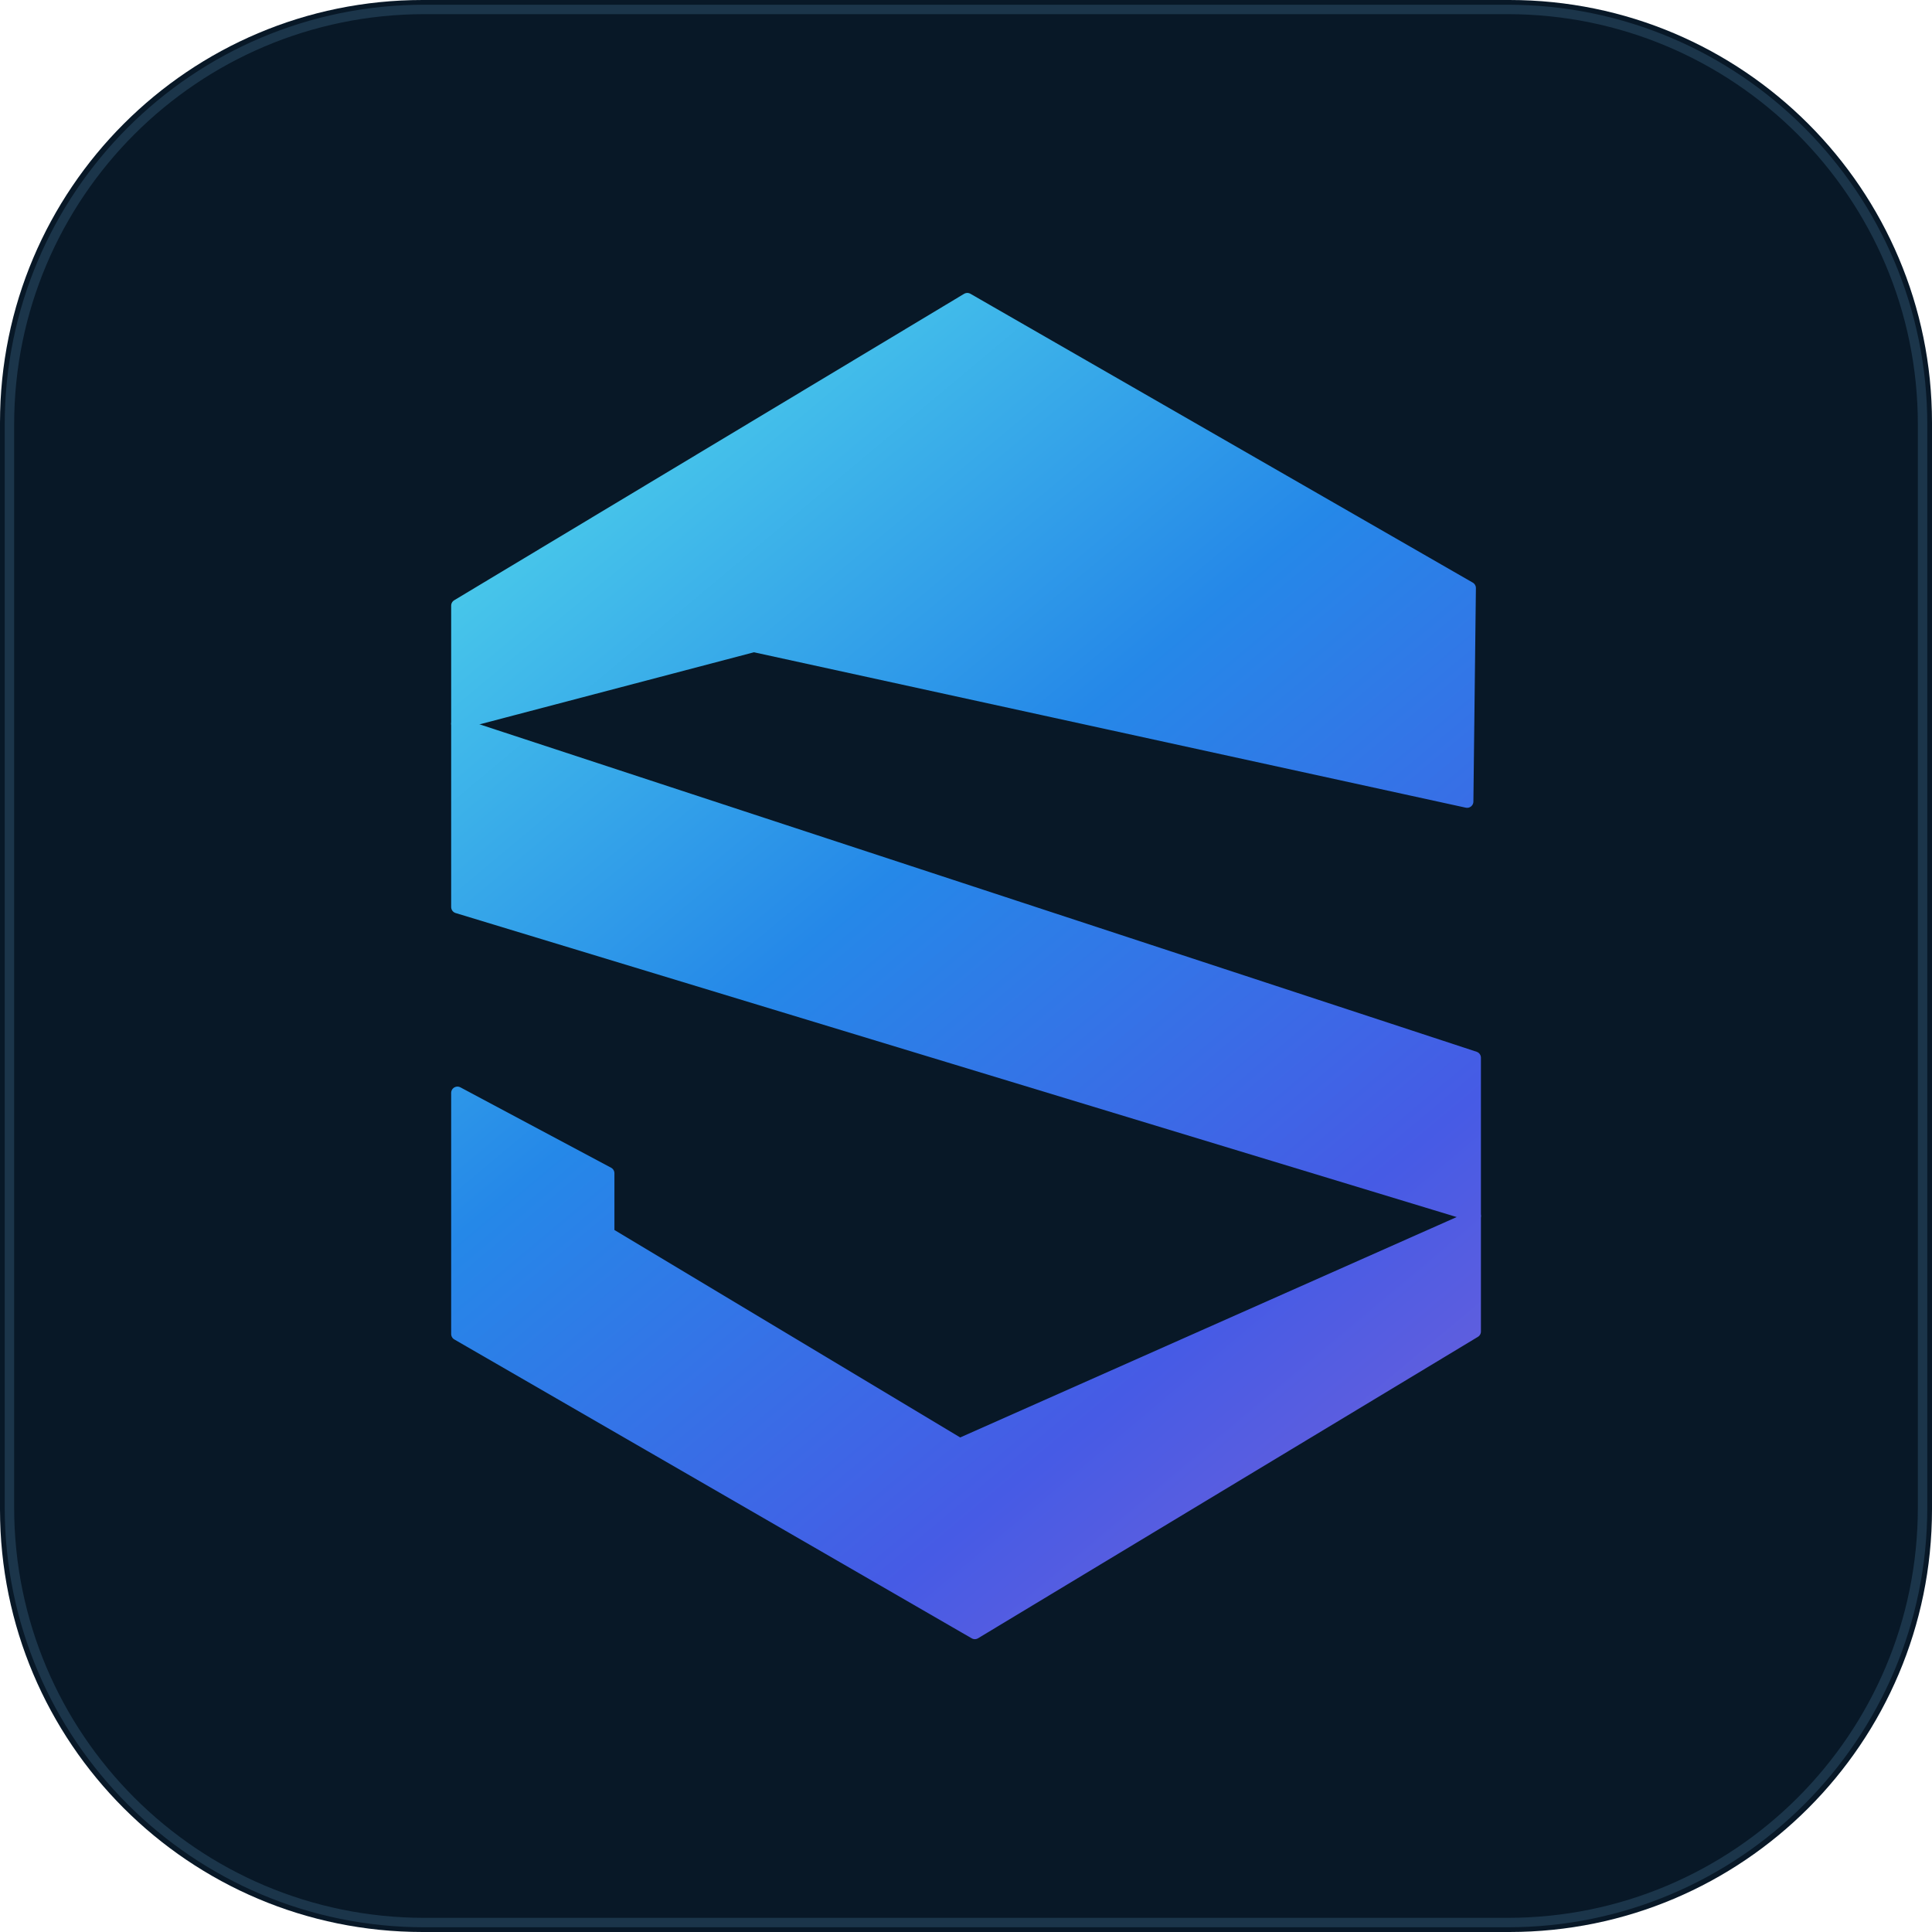
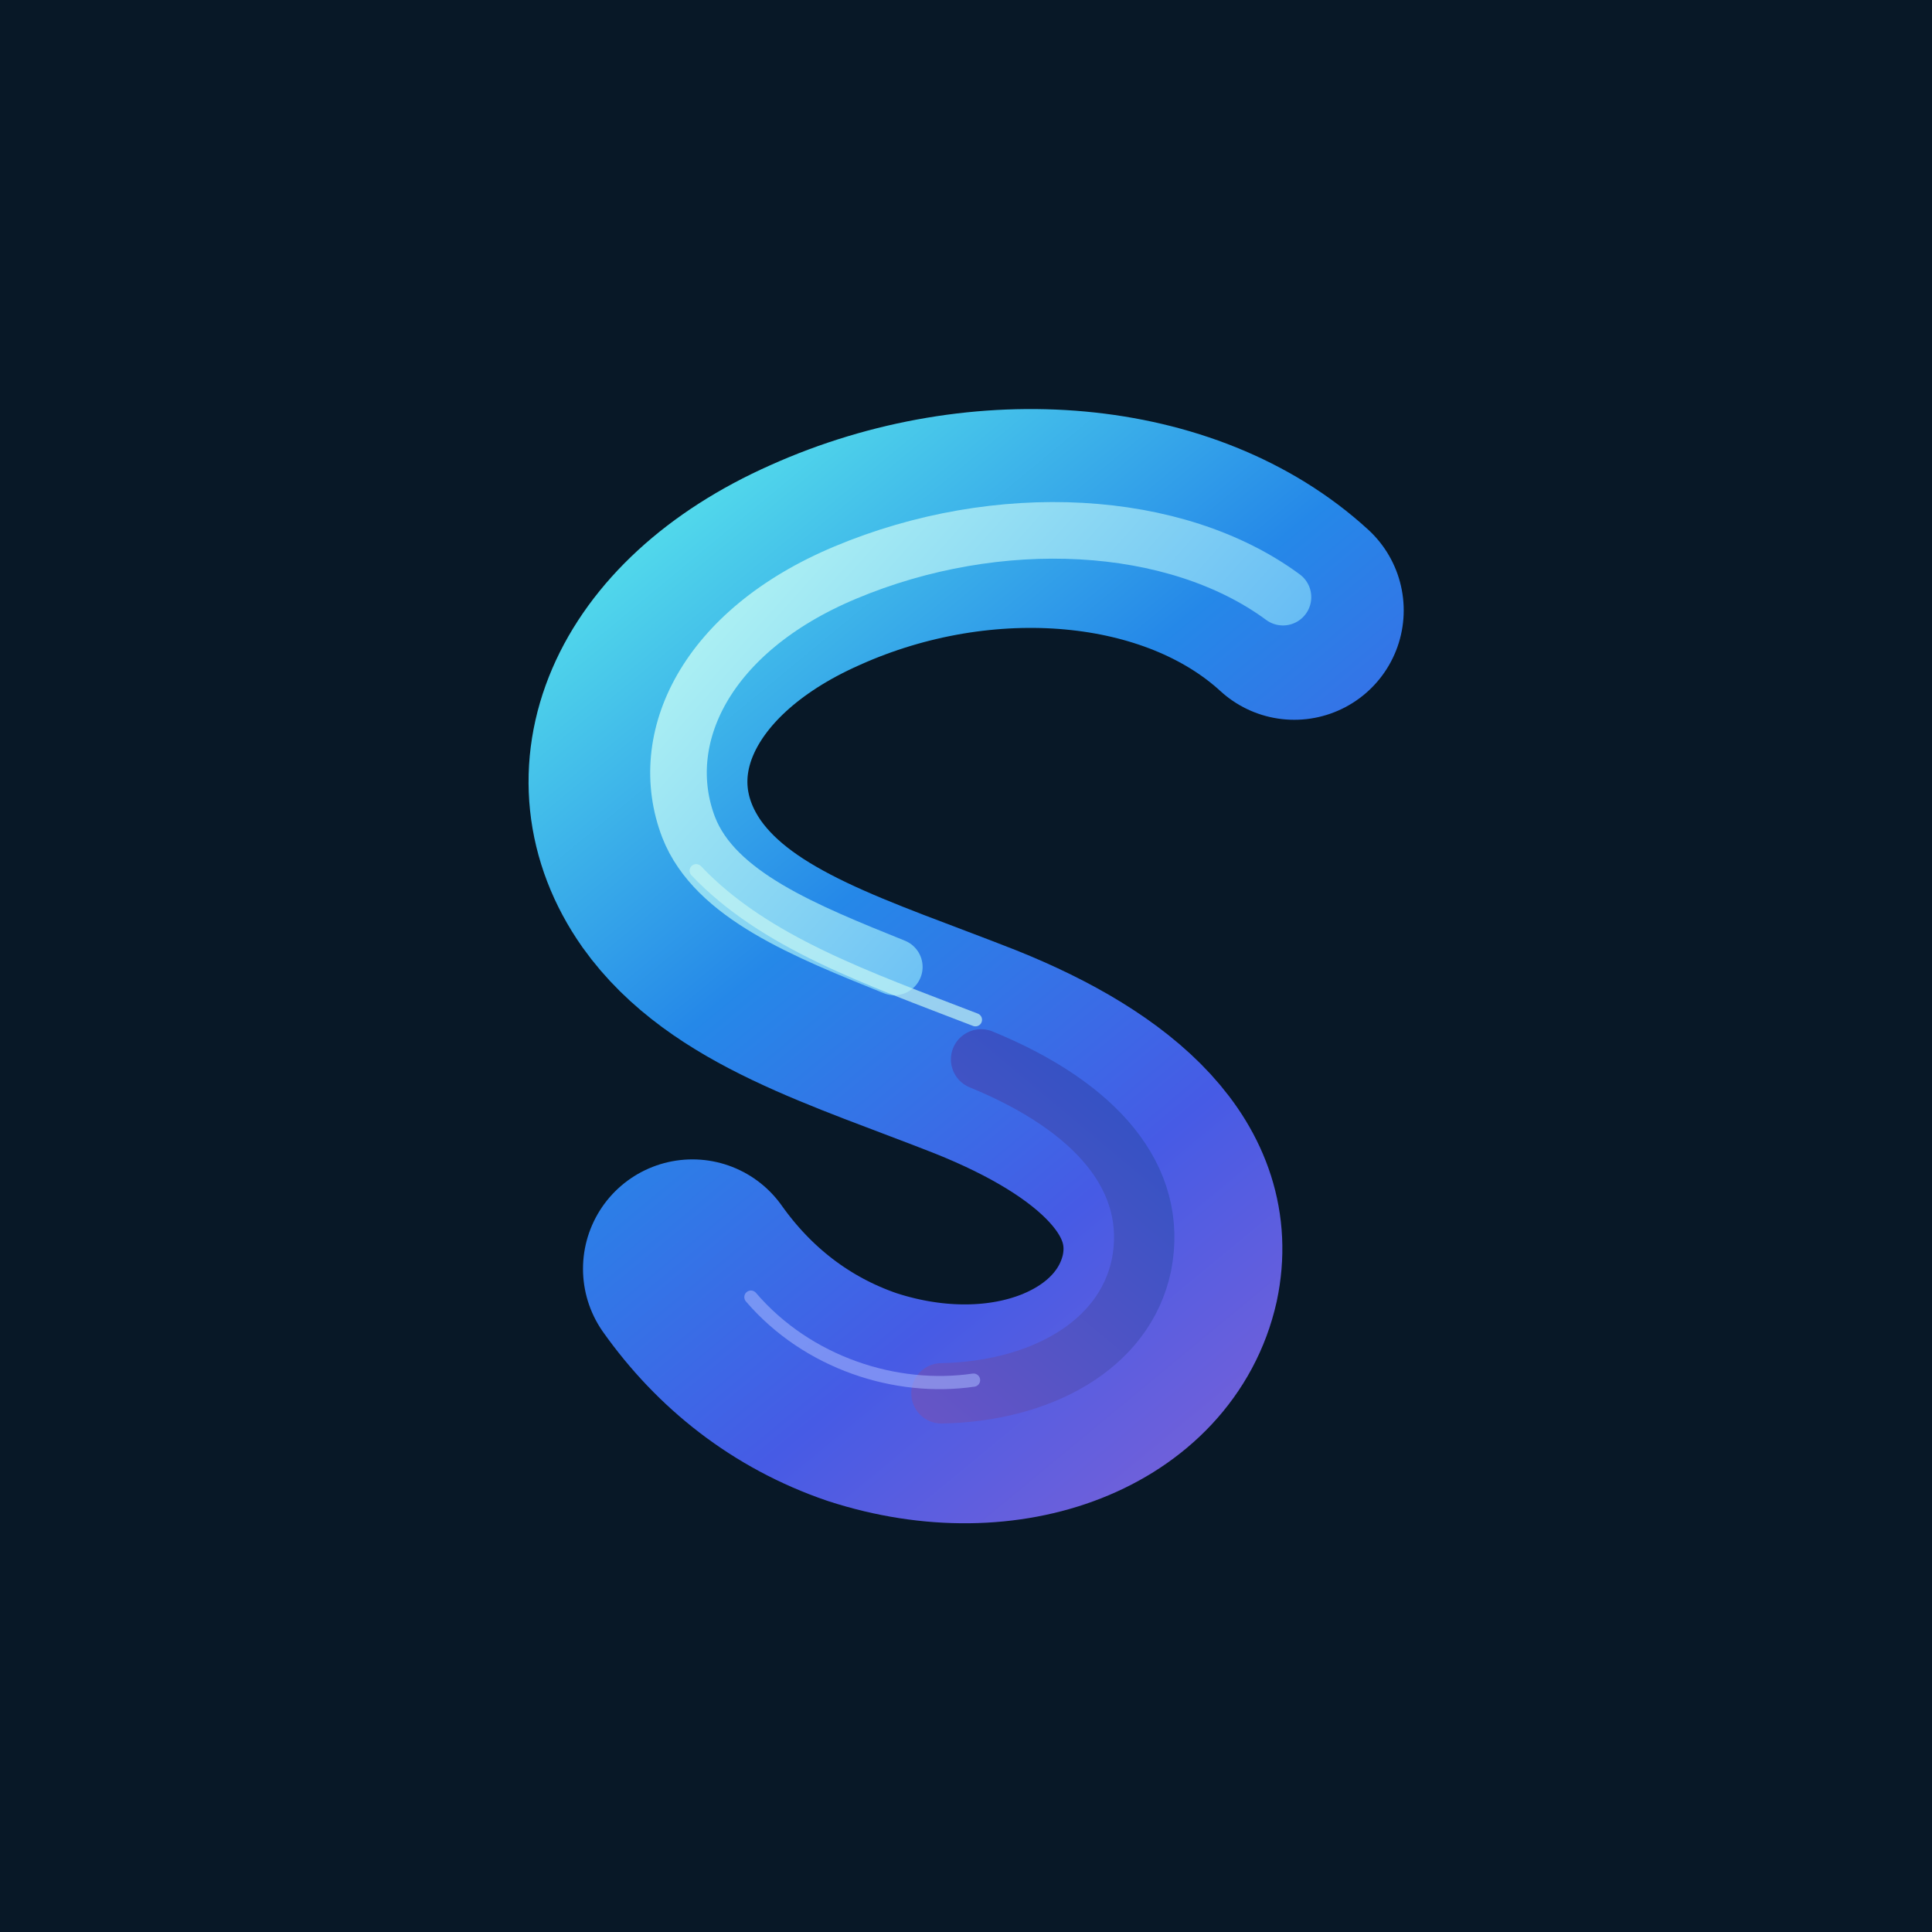
<svg xmlns="http://www.w3.org/2000/svg" viewBox="0 0 1024 1024" role="img" aria-labelledby="title">
-   <rect width="1024" height="1024" rx="224" fill="#081827" />
-   <rect x="5" y="5" width="1014" height="1014" rx="220" fill="none" stroke="#1B354A" stroke-width="5" />
  <defs>
-     <linearGradient id="shadecode-original-mark" x1="70" y1="50" x2="480" y2="540" gradientUnits="userSpaceOnUse">
-       <stop stop-color="#54DDEB" />
-       <stop offset=".42" stop-color="#2588E8" />
-       <stop offset=".76" stop-color="#465BE5" />
+     <linearGradient id="sc-ribbon" x1="320" y1="300" x2="700" y2="760" gradientUnits="userSpaceOnUse">
+       <stop offset="0" stop-color="#54DDEB" />
+       <stop offset="0.38" stop-color="#2588E8" />
+       <stop offset="0.72" stop-color="#465BE5" />
      <stop offset="1" stop-color="#7761D8" />
    </linearGradient>
+     <linearGradient id="sc-fold" x1="360" y1="330" x2="620" y2="560" gradientUnits="userSpaceOnUse">
+       <stop offset="0" stop-color="#B1F4F3" />
+       <stop offset="1" stop-color="#4CA8F4" />
+     </linearGradient>
+     <linearGradient id="sc-underfold" x1="600" y1="590" x2="450" y2="770" gradientUnits="userSpaceOnUse">
+       <stop offset="0" stop-color="#3152C4" />
+       <stop offset="1" stop-color="#6C55C6" />
+     </linearGradient>
  </defs>
-   <g transform="translate(112 112) scale(.78)">
-     <g transform="translate(43.52 17.92) scale(1.706667)" fill="url(#shadecode-original-mark)" stroke="url(#shadecode-original-mark)" stroke-width="5" stroke-linejoin="round" stroke-linecap="round">
-       <path d="M72.5 146.5 275.5 24.5 475.5 139.5 474.5 224.5 190.5 162.5 72.5 193.5Z" />
-       <path d="M72.5 193.5 477.5 326.5 477.5 389.5 72.5 266.5Z" />
-       <path d="M72.5 340.5 132.5 372.5 132.5 396.5 272.5 480.5 477.5 389.5 477.5 435.5 278.5 555.5 72.5 436.5Z" />
-     </g>
+   <rect width="1024" height="1024" rx="0" fill="#081827" />
+   <g transform="translate(512 512) scale(1) translate(-506 -528.5)">
+     <path d="M680 340 C620 285 515 276 426 316 C338 355 310 428 350 485 C382 530 445 548 511 574 C581 602 625 642 614 694 C601 752 528 782 451 757 C413 744 383 720 361 689" fill="none" stroke="url(#sc-ribbon)" stroke-width="116" stroke-linecap="round" stroke-linejoin="round" />
+     <path d="M674 333 C617 291 523 286 442 320 C368 351 341 408 359 455 C373 491 421 510 468 529" fill="none" stroke="url(#sc-fold)" stroke-width="30" stroke-linecap="round" stroke-linejoin="round" />
+     <path d="M514 578 C575 603 608 641 599 687 C590 730 545 754 493 755" fill="none" stroke="url(#sc-underfold)" stroke-width="32" stroke-linecap="round" stroke-linejoin="round" />
+     <path d="M363 478 C399 516 454 535 511 557" fill="none" stroke="#C4F6F4" stroke-opacity="0.7" stroke-width="7" stroke-linecap="round" stroke-linejoin="round" />
+     <path d="M392 704 C422 739 469 754 510 748" fill="none" stroke="#A7B7FF" stroke-opacity="0.55" stroke-width="7" stroke-linecap="round" stroke-linejoin="round" />
  </g>
</svg>
